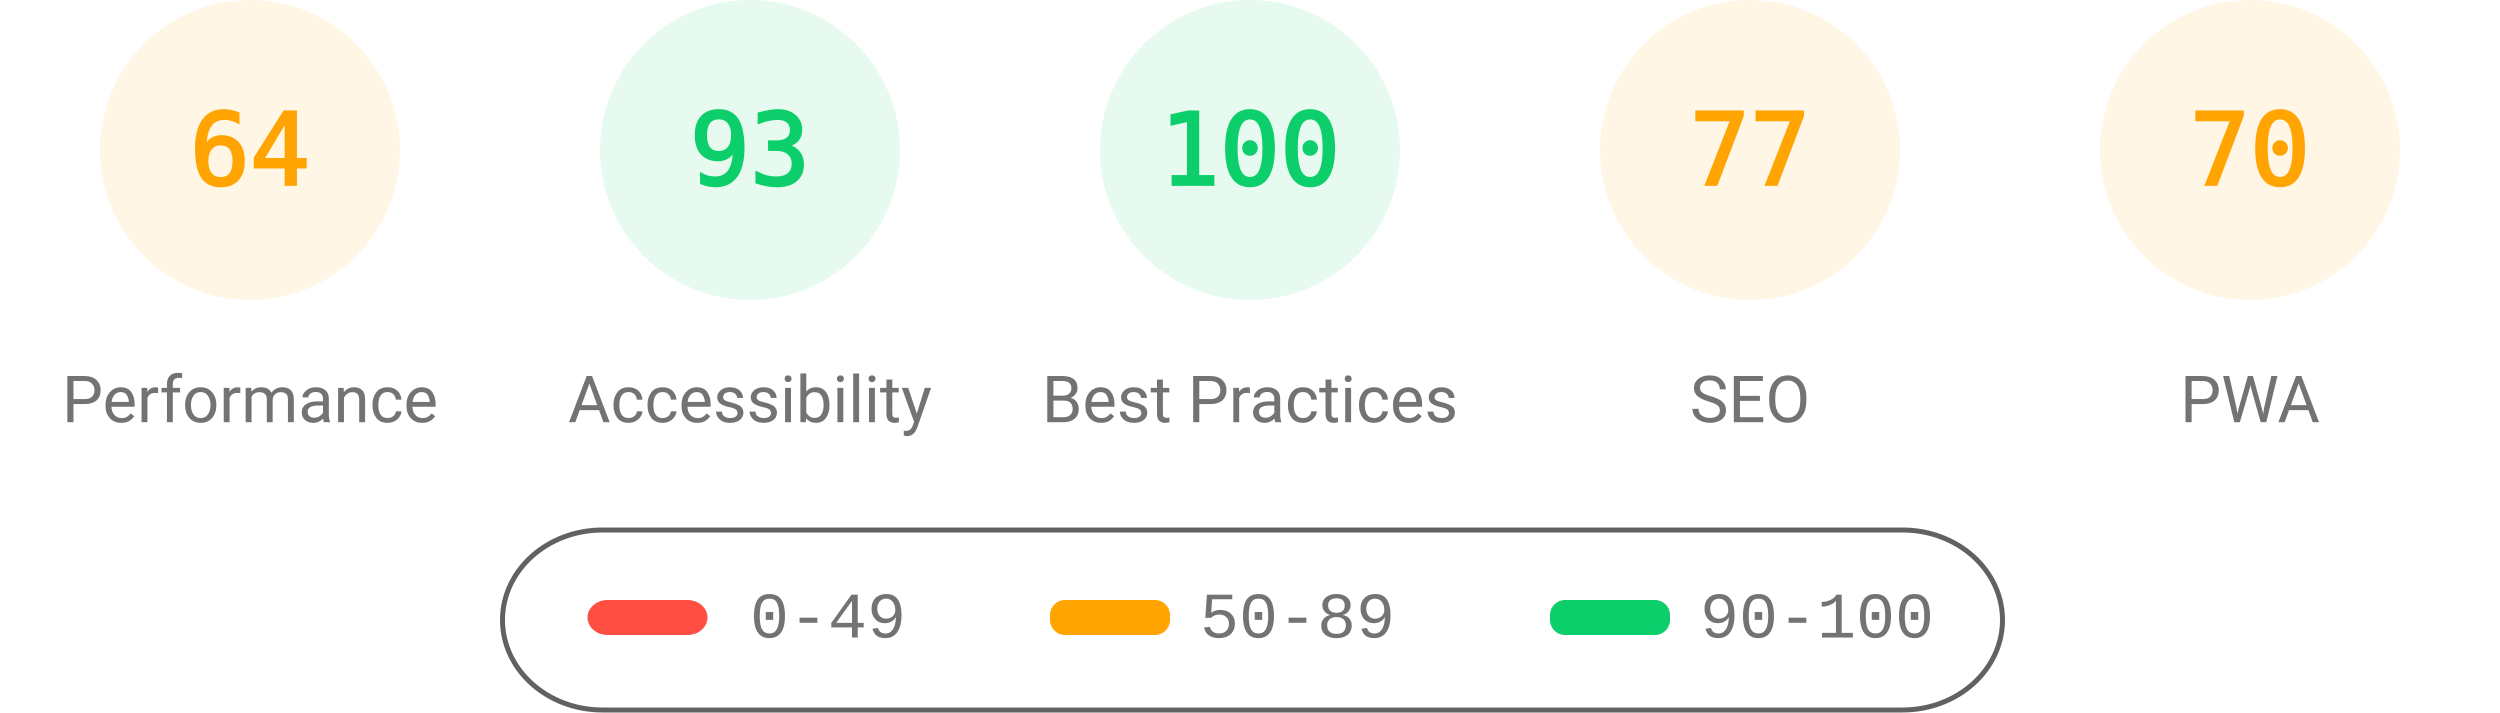
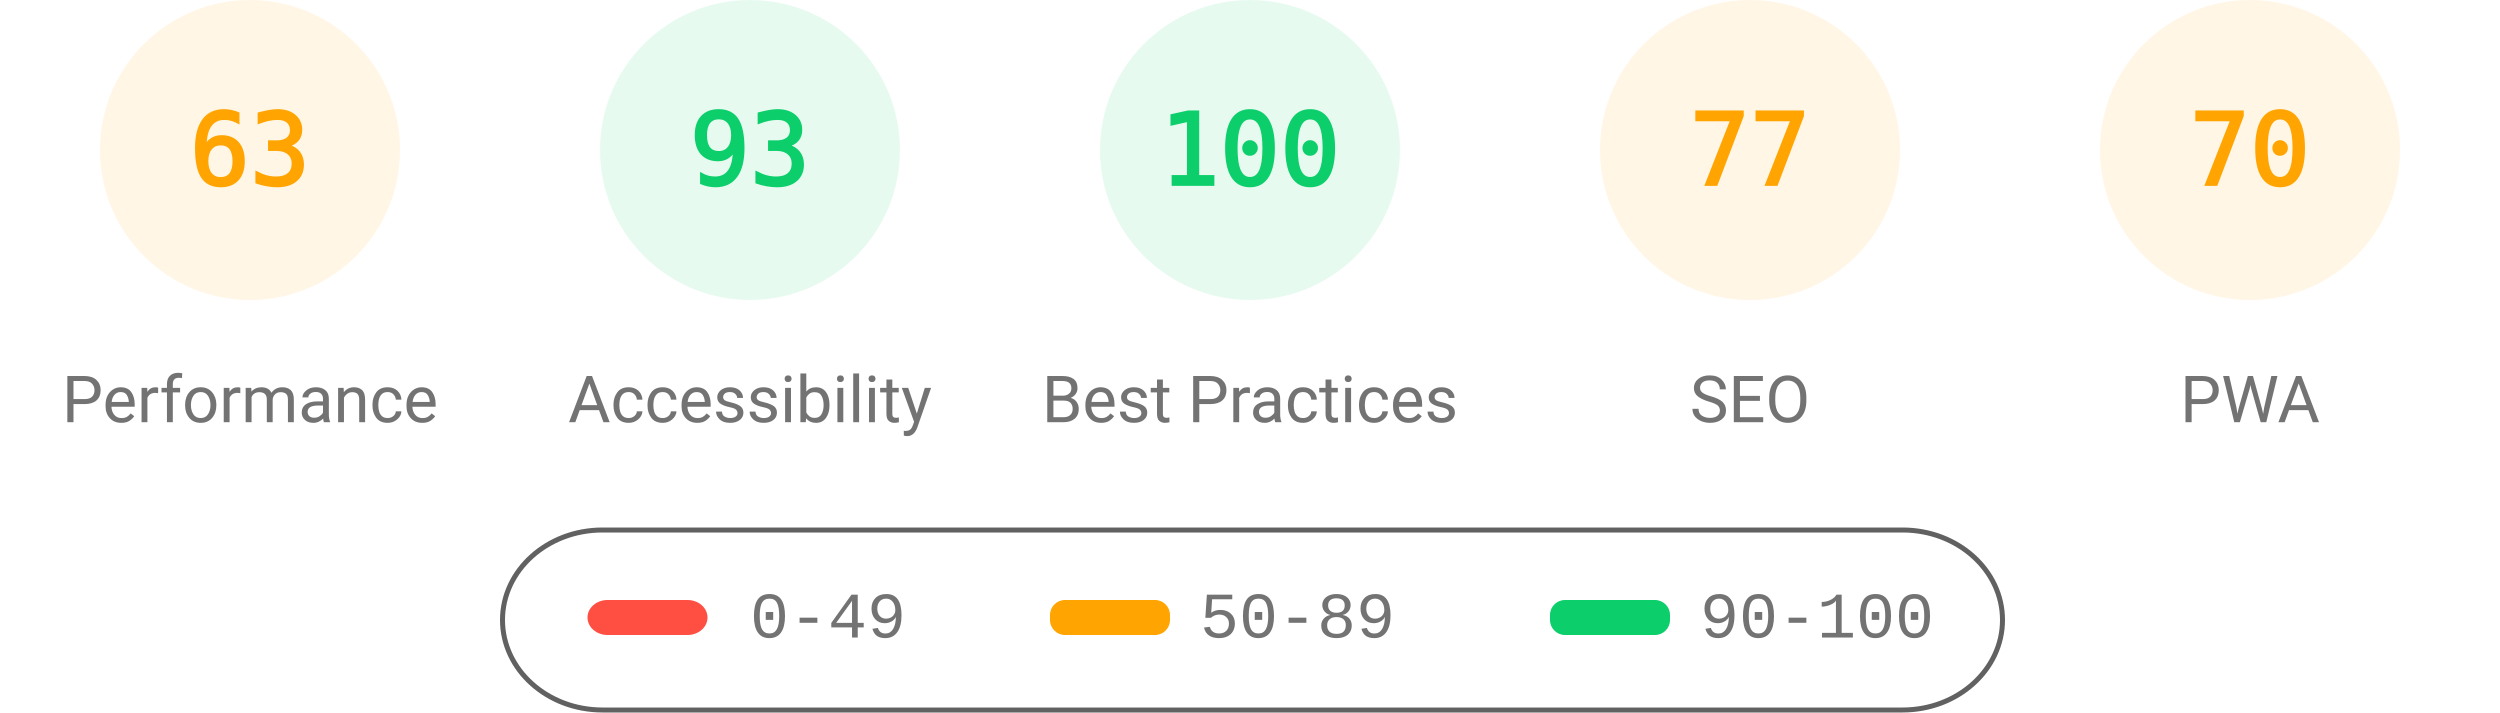
<svg xmlns="http://www.w3.org/2000/svg" fill="none" width="1000" height="285">
  <style>.gauge-base{opacity:.1}.gauge-arc{fill:none;animation-delay:250ms;stroke-linecap:round;transform:rotate(-90deg);transform-origin:100px 60px;animation:load-gauge 1s ease forwards}.guage-text{font-size:40px;font-family:monospace;text-align:center}.guage-red{color:#ff4e42;fill:#ff4e42;stroke:#ff4e42}.guage-orange{color:#ffa400;fill:#ffa400;stroke:#ffa400}.guage-green{color:#0cce6b;fill:#0cce6b;stroke:#0cce6b}.guage-undefined{color:#5c5c5c;fill:#5c5c5c;stroke:#5c5c5c}.guage-title{color:#737373;fill:#737373;stroke:none;font-size:26px;line-height:26px;font-family:Roboto,Halvetica,Arial,sans-serif}@keyframes load-gauge{from{stroke-dasharray:0 352.858}}</style>
  <svg class="guage-div guage-perf guage-orange" viewBox="0 0 200 200" width="200" height="200">
    <circle class="gauge-base" r="56" cx="100" cy="60" stroke-width="8" />
-     <circle class="gauge-arc guage-arc-1" r="56" cx="100" cy="60" stroke-width="8" style="stroke-dasharray:225.189,351.858" />
-     <text class="guage-text" x="100" y="60" alignment-baseline="central" dominant-baseline="central" text-anchor="middle">64</text>
+     <circle class="gauge-arc guage-arc-1" r="56" cx="100" cy="60" stroke-width="8" style="stroke-dasharray:221.671,351.858" />
+     <text class="guage-text" x="100" y="60" alignment-baseline="central" dominant-baseline="central" text-anchor="middle">63</text>
    <text class="guage-title" x="100" y="160" alignment-baseline="central" dominant-baseline="central" text-anchor="middle">Performance</text>
  </svg>
  <svg class="guage-div guage-acc guage-green" viewBox="0 0 200 200" width="200" height="200" x="200">
    <circle class="gauge-base" r="56" cx="100" cy="60" stroke-width="8" />
    <circle class="gauge-arc guage-arc-2" r="56" cx="100" cy="60" stroke-width="8" style="stroke-dasharray:327.228,351.858" />
    <text class="guage-text" x="100" y="60" alignment-baseline="central" dominant-baseline="central" text-anchor="middle">93</text>
    <text class="guage-title" x="100" y="160" alignment-baseline="central" dominant-baseline="central" text-anchor="middle">Accessibility</text>
  </svg>
  <svg class="guage-div guage-best guage-green" viewBox="0 0 200 200" width="200" height="200" x="400">
    <circle class="gauge-base" r="56" cx="100" cy="60" stroke-width="8" />
    <circle class="gauge-arc guage-arc-3" r="56" cx="100" cy="60" stroke-width="8" style="stroke-dasharray:351.858,351.858" />
    <text class="guage-text" x="100" y="60" alignment-baseline="central" dominant-baseline="central" text-anchor="middle">100</text>
    <text class="guage-title" x="100" y="160" alignment-baseline="central" dominant-baseline="central" text-anchor="middle">Best Practices</text>
  </svg>
  <svg class="guage-div guage-seo guage-orange" viewBox="0 0 200 200" width="200" height="200" x="600">
    <circle class="gauge-base" r="56" cx="100" cy="60" stroke-width="8" />
    <circle class="gauge-arc guage-arc-4" r="56" cx="100" cy="60" stroke-width="8" style="stroke-dasharray:270.931,351.858" />
    <text class="guage-text" x="100" y="60" alignment-baseline="central" dominant-baseline="central" text-anchor="middle">77</text>
    <text class="guage-title" x="100" y="160" alignment-baseline="central" dominant-baseline="central" text-anchor="middle">SEO</text>
  </svg>
  <svg class="guage-div guage-pwa guage-orange" viewBox="0 0 200 200" width="200" height="200" x="800">
    <circle class="gauge-base" r="56" cx="100" cy="60" stroke-width="8" />
    <circle class="gauge-arc guage-arc-4" r="56" cx="100" cy="60" stroke-width="8" style="stroke-dasharray:246.301,351.858" />
    <text class="guage-text" x="100" y="60" alignment-baseline="central" dominant-baseline="central" text-anchor="middle">70</text>
    <text class="guage-title" x="100" y="160" alignment-baseline="central" dominant-baseline="central" text-anchor="middle">PWA</text>
  </svg>
  <svg width="604" height="76" x="200" y="210">
    <path fill="none" id="canvas_background" d="M-1-1h604v80H-1z" />
    <rect fill-opacity="0" stroke="#616161" stroke-width="2" rx="40" id="svg_2" height="72" width="600" y="2" x="1" fill="#000" />
    <rect stroke="#000" rx="8" id="svg_3" height="14" width="48" y="30" x="35" stroke-opacity="null" stroke-width="0" fill="#ff4e42" />
    <rect stroke="#000" rx="6" id="svg_4" height="14" width="48" y="30" x="220" stroke-opacity="null" stroke-width="0" fill="#ffa400" />
    <rect stroke="#000" rx="6" id="svg_5" height="14" width="48" y="30" x="420" stroke-opacity="null" stroke-width="0" fill="#0cce6b" />
    <text xml:space="preserve" text-anchor="start" font-family="'Courier New', Courier, monospace" font-size="26" id="svg_6" y="45" x="100" stroke-opacity="null" stroke-width="0" stroke="#000" fill="#737373">0-49</text>
    <text xml:space="preserve" text-anchor="start" font-family="'Courier New', Courier, monospace" font-size="26" id="svg_7" y="45" x="280" stroke-opacity="null" stroke-width="0" stroke="#000" fill="#737373">50-89</text>
    <text xml:space="preserve" text-anchor="start" font-family="'Courier New', Courier, monospace" font-size="26" id="svg_8" y="45" x="480" stroke-opacity="null" stroke-width="0" stroke="#000" fill="#737373">90-100</text>
  </svg>
</svg>
